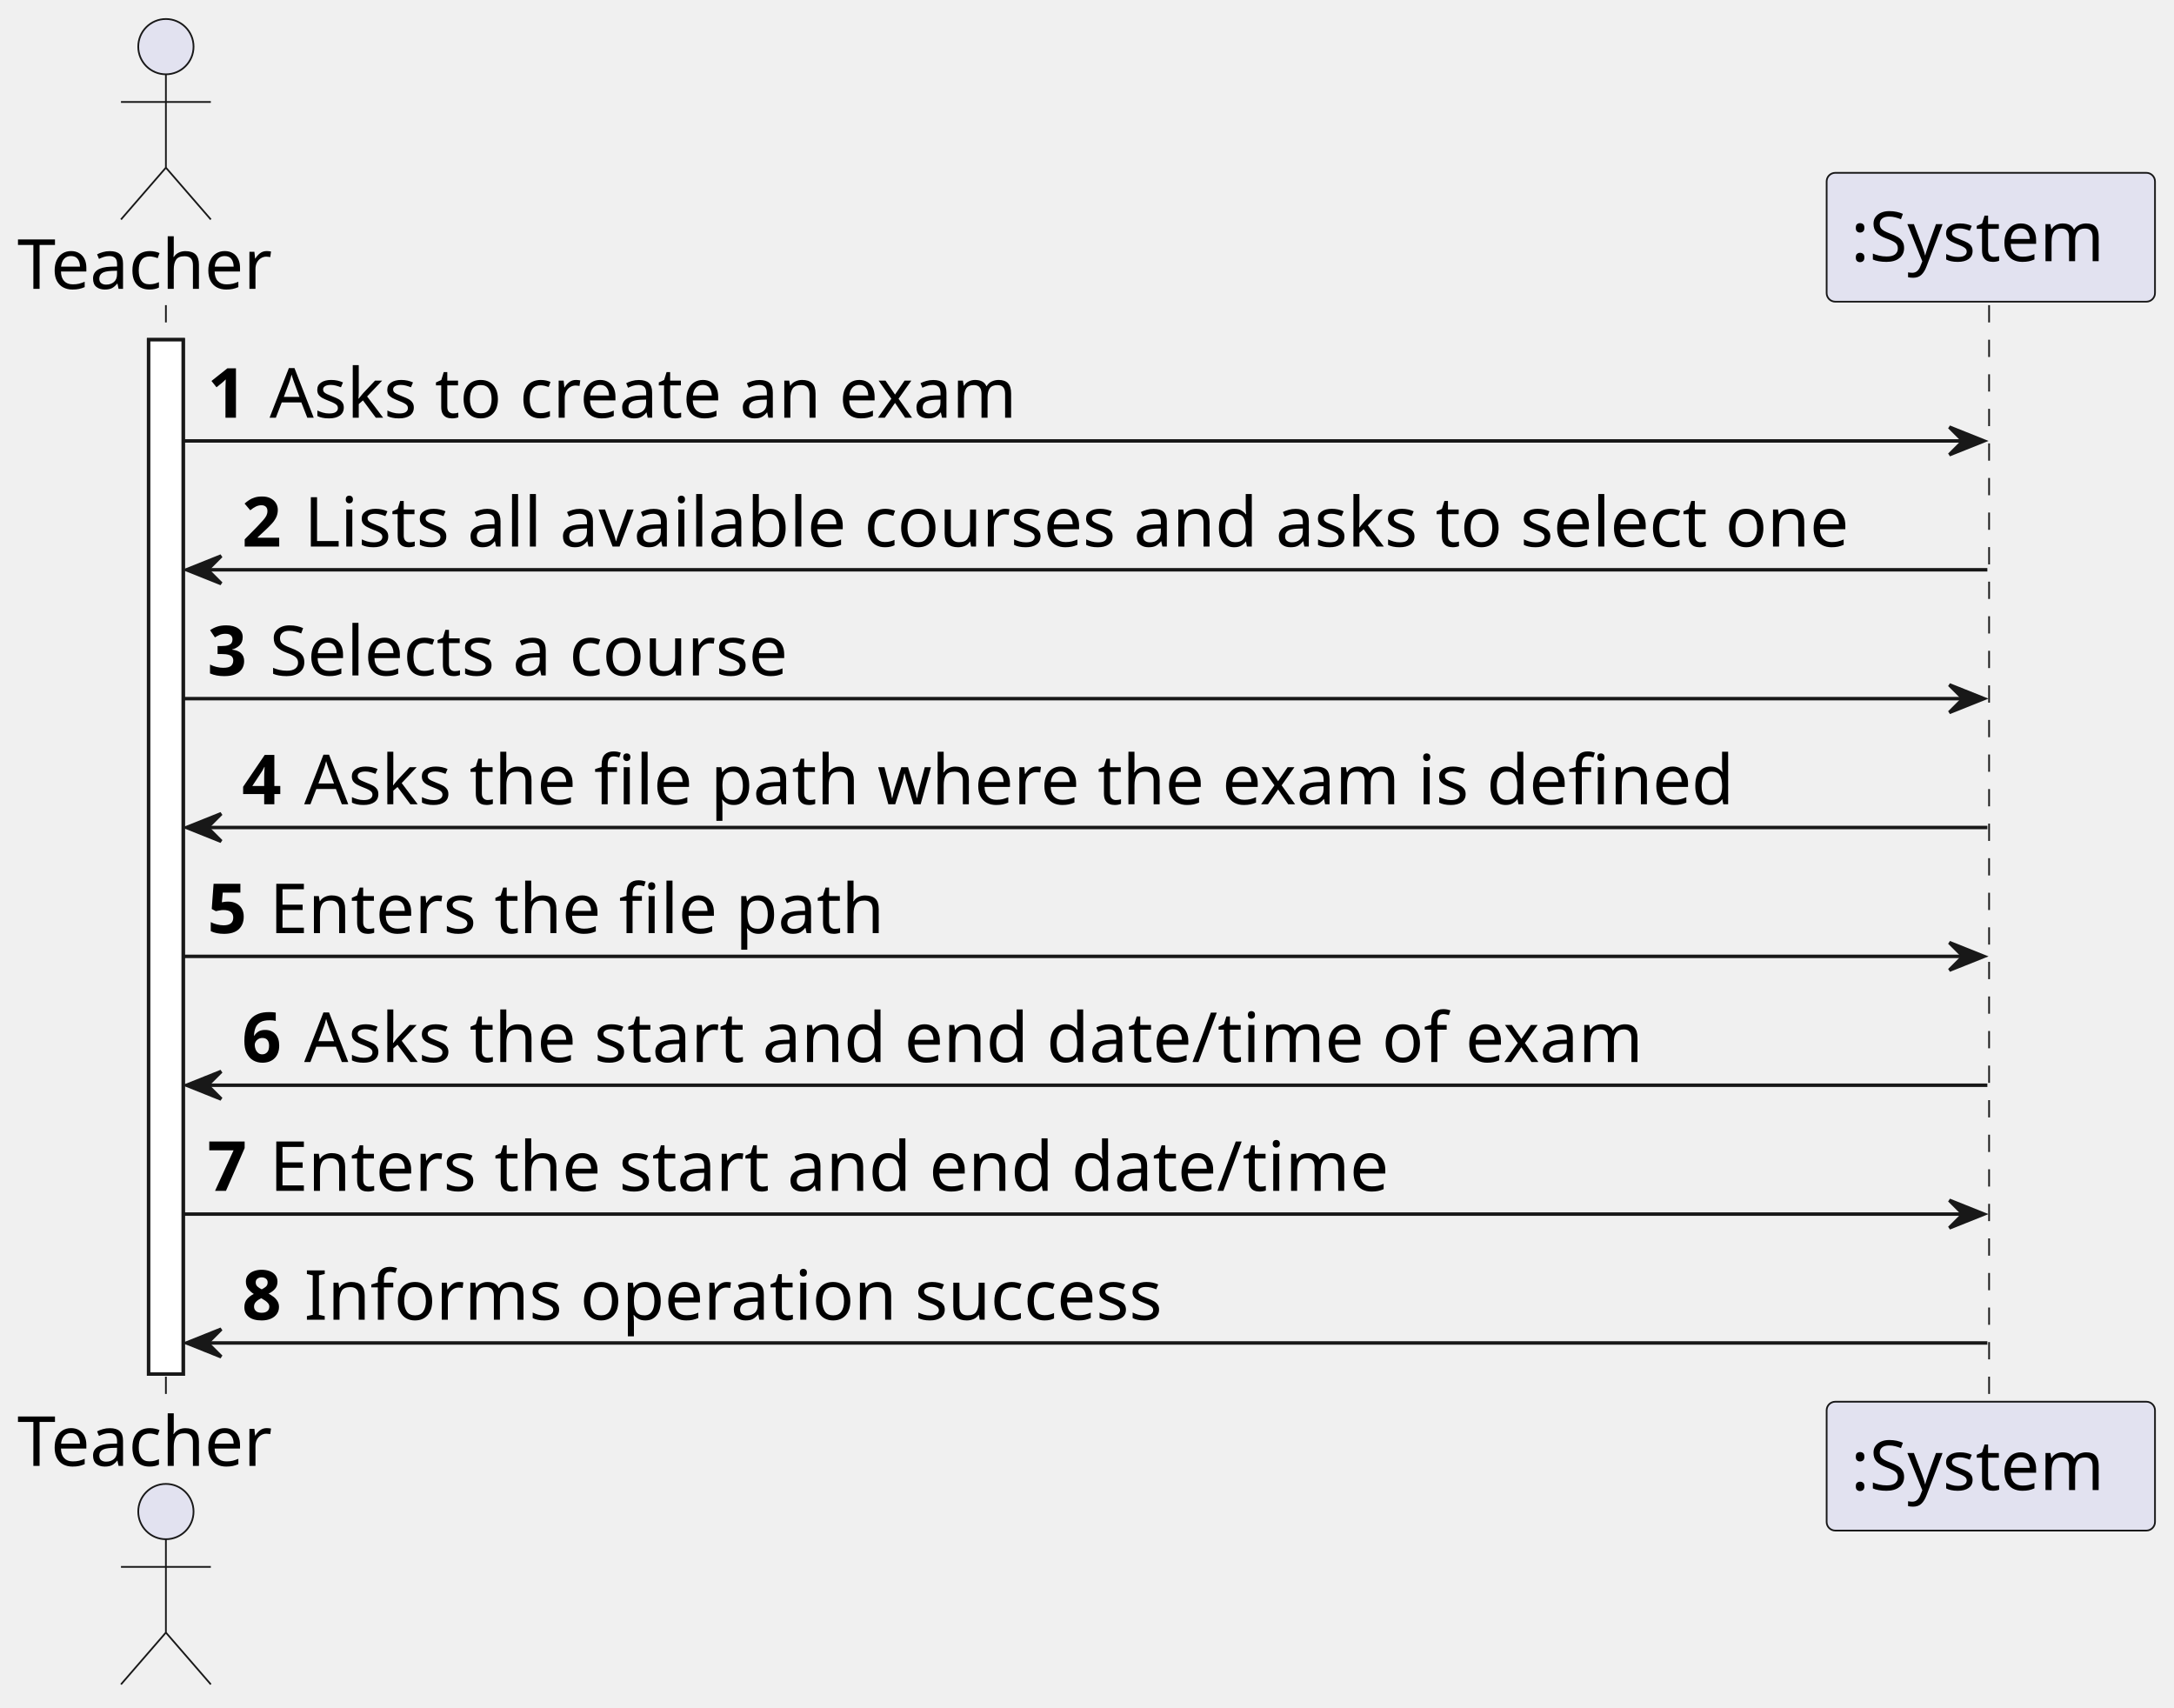
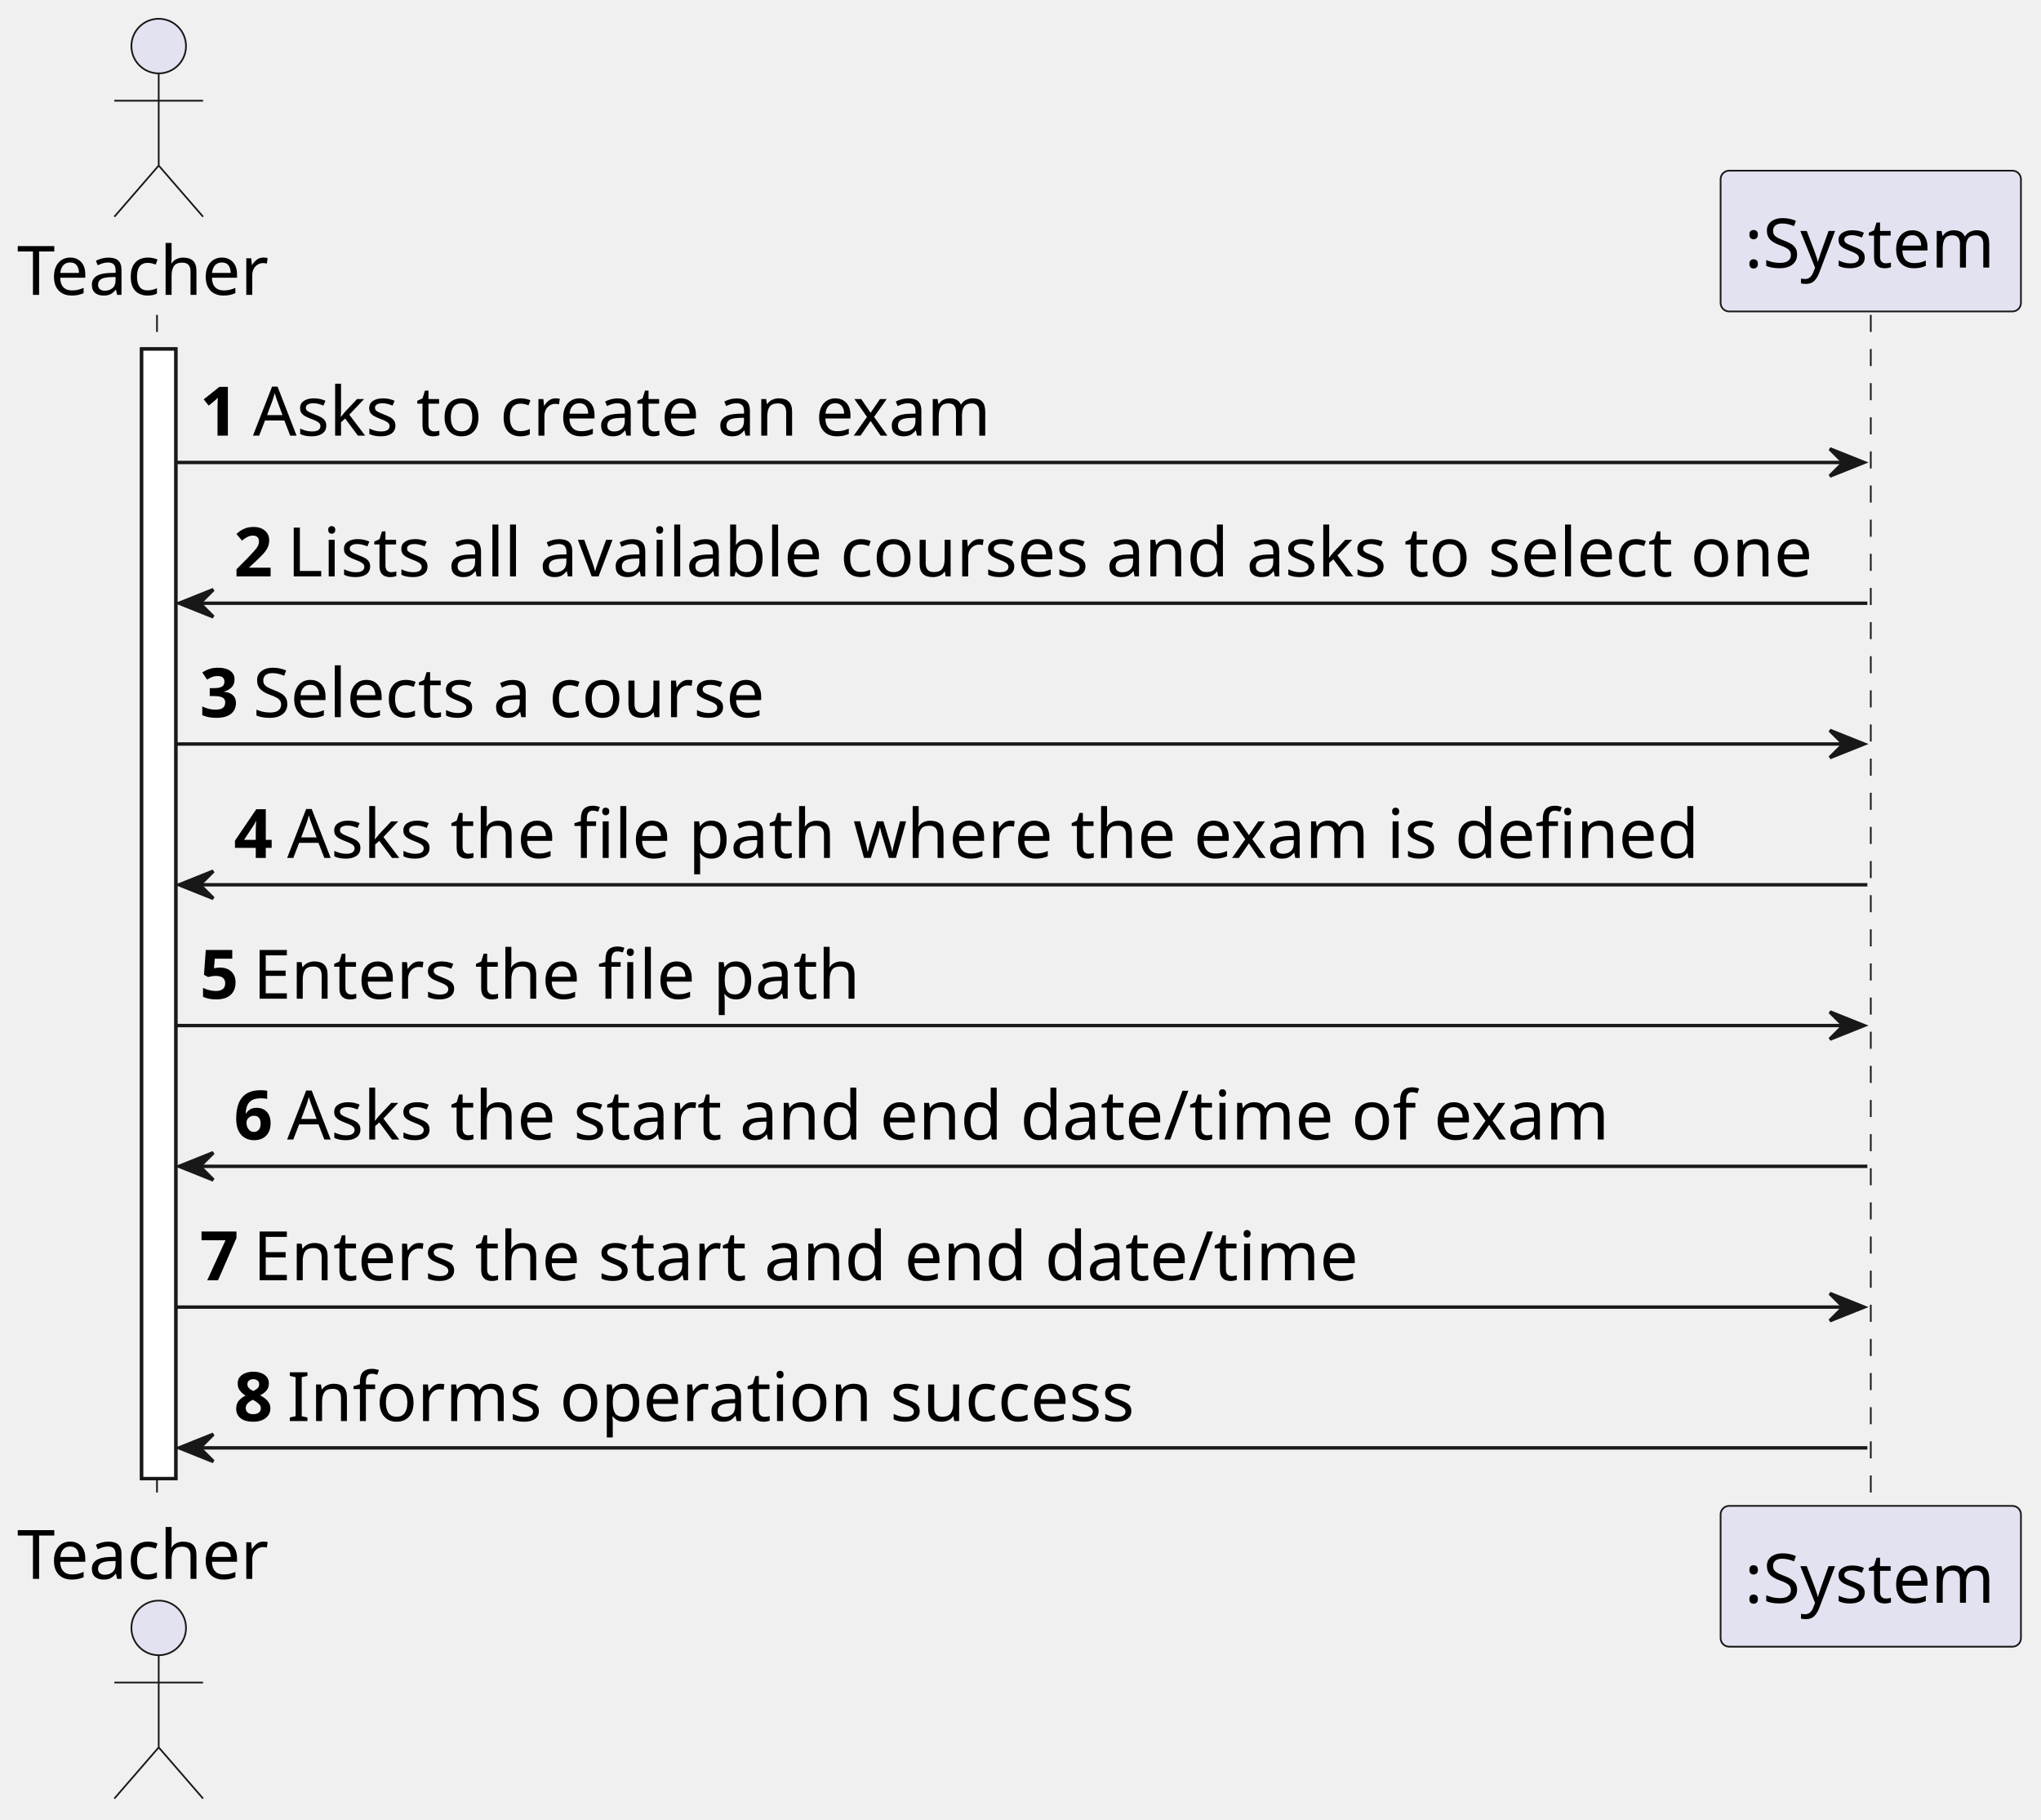
- <svg xmlns="http://www.w3.org/2000/svg" contentStyleType="text/css" height="494px" preserveAspectRatio="none" style="width:629px;height:494px;background:#FFFFFF;" version="1.1" viewBox="0 0 629 494" width="629px" zoomAndPan="magnify">
+ <svg xmlns="http://www.w3.org/2000/svg" contentStyleType="text/css" height="533px" preserveAspectRatio="none" style="width:598px;height:533px;background:#FFFFFF;" version="1.1" viewBox="0 0 598 533" width="598px" zoomAndPan="magnify">
  <defs />
  <g>
-     <rect fill="#FFFFFF" height="299.25" style="stroke:#181818;stroke-width:1.0;" width="10" x="43" y="98.281" />
-     <line style="stroke:#181818;stroke-width:0.5;stroke-dasharray:5.0,5.0;" x1="48" x2="48" y1="88.281" y2="406.531" />
-     <line style="stroke:#181818;stroke-width:0.5;stroke-dasharray:5.0,5.0;" x1="575.5" x2="575.5" y1="88.281" y2="406.531" />
-     <text fill="#000000" font-family="sans-serif" font-size="20" lengthAdjust="spacing" textLength="80" x="5" y="83.564">Teacher</text>
-     <ellipse cx="48" cy="13.5" fill="#E2E2F0" rx="8" ry="8" style="stroke:#181818;stroke-width:0.5;" />
-     <path d="M48,21.5 L48,48.5 M35,29.5 L61,29.5 M48,48.5 L35,63.5 M48,48.5 L61,63.5 " fill="none" style="stroke:#181818;stroke-width:0.5;" />
-     <text fill="#000000" font-family="sans-serif" font-size="20" lengthAdjust="spacing" textLength="80" x="5" y="424.096">Teacher</text>
-     <ellipse cx="48" cy="437.312" fill="#E2E2F0" rx="8" ry="8" style="stroke:#181818;stroke-width:0.5;" />
-     <path d="M48,445.312 L48,472.312 M35,453.312 L61,453.312 M48,472.312 L35,487.312 M48,472.312 L61,487.312 " fill="none" style="stroke:#181818;stroke-width:0.5;" />
-     <rect fill="#E2E2F0" height="37.281" rx="2.5" ry="2.5" style="stroke:#181818;stroke-width:0.5;" width="95" x="528.5" y="50" />
-     <text fill="#000000" font-family="sans-serif" font-size="20" lengthAdjust="spacing" textLength="81" x="535.5" y="75.564">:System</text>
-     <rect fill="#E2E2F0" height="37.281" rx="2.5" ry="2.5" style="stroke:#181818;stroke-width:0.5;" width="95" x="528.5" y="405.531" />
-     <text fill="#000000" font-family="sans-serif" font-size="20" lengthAdjust="spacing" textLength="81" x="535.5" y="431.096">:System</text>
-     <rect fill="#FFFFFF" height="299.25" style="stroke:#181818;stroke-width:1.0;" width="10" x="43" y="98.281" />
-     <polygon fill="#181818" points="564,123.562,574,127.562,564,131.562,568,127.562" style="stroke:#181818;stroke-width:1.0;" />
-     <line style="stroke:#181818;stroke-width:1.0;" x1="53" x2="570" y1="127.562" y2="127.562" />
-     <text fill="#000000" font-family="sans-serif" font-size="20" font-weight="bold" lengthAdjust="spacing" textLength="14" x="60" y="120.846">1</text>
-     <text fill="#000000" font-family="sans-serif" font-size="20" lengthAdjust="spacing" textLength="233" x="78" y="120.846">Asks to create an exam</text>
-     <polygon fill="#181818" points="64,160.844,54,164.844,64,168.844,60,164.844" style="stroke:#181818;stroke-width:1.0;" />
-     <line style="stroke:#181818;stroke-width:1.0;" x1="58" x2="575" y1="164.844" y2="164.844" />
-     <text fill="#000000" font-family="sans-serif" font-size="20" font-weight="bold" lengthAdjust="spacing" textLength="14" x="70" y="158.127">2</text>
-     <text fill="#000000" font-family="sans-serif" font-size="20" lengthAdjust="spacing" textLength="481" x="88" y="158.127">Lists all available courses and asks to select one</text>
-     <polygon fill="#181818" points="564,198.125,574,202.125,564,206.125,568,202.125" style="stroke:#181818;stroke-width:1.0;" />
-     <line style="stroke:#181818;stroke-width:1.0;" x1="53" x2="570" y1="202.125" y2="202.125" />
-     <text fill="#000000" font-family="sans-serif" font-size="20" font-weight="bold" lengthAdjust="spacing" textLength="14" x="60" y="195.408">3</text>
-     <text fill="#000000" font-family="sans-serif" font-size="20" lengthAdjust="spacing" textLength="162" x="78" y="195.408">Selects a course</text>
-     <polygon fill="#181818" points="64,235.406,54,239.406,64,243.406,60,239.406" style="stroke:#181818;stroke-width:1.0;" />
-     <line style="stroke:#181818;stroke-width:1.0;" x1="58" x2="575" y1="239.406" y2="239.406" />
-     <text fill="#000000" font-family="sans-serif" font-size="20" font-weight="bold" lengthAdjust="spacing" textLength="14" x="70" y="232.69">4</text>
-     <text fill="#000000" font-family="sans-serif" font-size="20" lengthAdjust="spacing" textLength="446" x="88" y="232.69">Asks the file path where the exam is defined</text>
-     <polygon fill="#181818" points="564,272.688,574,276.688,564,280.688,568,276.688" style="stroke:#181818;stroke-width:1.0;" />
-     <line style="stroke:#181818;stroke-width:1.0;" x1="53" x2="570" y1="276.688" y2="276.688" />
-     <text fill="#000000" font-family="sans-serif" font-size="20" font-weight="bold" lengthAdjust="spacing" textLength="14" x="60" y="269.971">5</text>
-     <text fill="#000000" font-family="sans-serif" font-size="20" lengthAdjust="spacing" textLength="192" x="78" y="269.971">Enters the file path</text>
-     <polygon fill="#181818" points="64,309.969,54,313.969,64,317.969,60,313.969" style="stroke:#181818;stroke-width:1.0;" />
-     <line style="stroke:#181818;stroke-width:1.0;" x1="58" x2="575" y1="313.969" y2="313.969" />
-     <text fill="#000000" font-family="sans-serif" font-size="20" font-weight="bold" lengthAdjust="spacing" textLength="14" x="70" y="307.252">6</text>
-     <text fill="#000000" font-family="sans-serif" font-size="20" lengthAdjust="spacing" textLength="415" x="88" y="307.252">Asks the start and end date/time of exam</text>
-     <polygon fill="#181818" points="564,347.25,574,351.25,564,355.25,568,351.25" style="stroke:#181818;stroke-width:1.0;" />
-     <line style="stroke:#181818;stroke-width:1.0;" x1="53" x2="570" y1="351.25" y2="351.25" />
-     <text fill="#000000" font-family="sans-serif" font-size="20" font-weight="bold" lengthAdjust="spacing" textLength="14" x="60" y="344.533">7</text>
-     <text fill="#000000" font-family="sans-serif" font-size="20" lengthAdjust="spacing" textLength="347" x="78" y="344.533">Enters the start and end date/time</text>
-     <polygon fill="#181818" points="64,384.531,54,388.531,64,392.531,60,388.531" style="stroke:#181818;stroke-width:1.0;" />
-     <line style="stroke:#181818;stroke-width:1.0;" x1="58" x2="575" y1="388.531" y2="388.531" />
-     <text fill="#000000" font-family="sans-serif" font-size="20" font-weight="bold" lengthAdjust="spacing" textLength="14" x="70" y="381.815">8</text>
-     <text fill="#000000" font-family="sans-serif" font-size="20" lengthAdjust="spacing" textLength="261" x="88" y="381.815">Informs operation success</text>
+     <rect fill="#FFFFFF" height="330.92" style="stroke:#181818;stroke-width:1.0;" width="10" x="41.5" y="102.24" />
+     <line style="stroke:#181818;stroke-width:0.5;stroke-dasharray:5.0,5.0;" x1="46" x2="46" y1="92.24" y2="442.16" />
+     <line style="stroke:#181818;stroke-width:0.5;stroke-dasharray:5.0,5.0;" x1="548.125" x2="548.125" y1="92.24" y2="442.16" />
+     <text fill="#000000" font-family="sans-serif" font-size="20" lengthAdjust="spacing" textLength="77" x="5" y="86.38">Teacher</text>
+     <ellipse cx="46.5" cy="13.5" fill="#E2E2F0" rx="8" ry="8" style="stroke:#181818;stroke-width:0.5;" />
+     <path d="M46.5,21.5 L46.5,48.5 M33.5,29.5 L59.5,29.5 M46.5,48.5 L33.5,63.5 M46.5,48.5 L59.5,63.5 " fill="none" style="stroke:#181818;stroke-width:0.5;" />
+     <text fill="#000000" font-family="sans-serif" font-size="20" lengthAdjust="spacing" textLength="77" x="5" y="462.54">Teacher</text>
+     <ellipse cx="46.5" cy="476.9" fill="#E2E2F0" rx="8" ry="8" style="stroke:#181818;stroke-width:0.5;" />
+     <path d="M46.5,484.9 L46.5,511.9 M33.5,492.9 L59.5,492.9 M46.5,511.9 L33.5,526.9 M46.5,511.9 L59.5,526.9 " fill="none" style="stroke:#181818;stroke-width:0.5;" />
+     <rect fill="#E2E2F0" height="41.24" rx="2.5" ry="2.5" style="stroke:#181818;stroke-width:0.5;" width="88" x="504.125" y="50" />
+     <text fill="#000000" font-family="sans-serif" font-size="20" lengthAdjust="spacing" textLength="74" x="511.125" y="78.38">:System</text>
+     <rect fill="#E2E2F0" height="41.24" rx="2.5" ry="2.5" style="stroke:#181818;stroke-width:0.5;" width="88" x="504.125" y="441.16" />
+     <text fill="#000000" font-family="sans-serif" font-size="20" lengthAdjust="spacing" textLength="74" x="511.125" y="469.54">:System</text>
+     <rect fill="#FFFFFF" height="330.92" style="stroke:#181818;stroke-width:1.0;" width="10" x="41.5" y="102.24" />
+     <polygon fill="#181818" points="536.125,131.48,546.125,135.48,536.125,139.48,540.125,135.48" style="stroke:#181818;stroke-width:1.0;" />
+     <line style="stroke:#181818;stroke-width:1.0;" x1="51.5" x2="542.125" y1="135.48" y2="135.48" />
+     <text fill="#000000" font-family="sans-serif" font-size="20" font-weight="bold" lengthAdjust="spacing" textLength="11.625" x="58.5" y="127.62">1</text>
+     <text fill="#000000" font-family="sans-serif" font-size="20" lengthAdjust="spacing" textLength="219" x="74.125" y="127.62">Asks to create an exam</text>
+     <polygon fill="#181818" points="62.5,172.72,52.5,176.72,62.5,180.72,58.5,176.72" style="stroke:#181818;stroke-width:1.0;" />
+     <line style="stroke:#181818;stroke-width:1.0;" x1="56.5" x2="547.125" y1="176.72" y2="176.72" />
+     <text fill="#000000" font-family="sans-serif" font-size="20" font-weight="bold" lengthAdjust="spacing" textLength="11.625" x="68.5" y="168.86">2</text>
+     <text fill="#000000" font-family="sans-serif" font-size="20" lengthAdjust="spacing" textLength="457" x="84.125" y="168.86">Lists all available courses and asks to select one</text>
+     <polygon fill="#181818" points="536.125,213.96,546.125,217.96,536.125,221.96,540.125,217.96" style="stroke:#181818;stroke-width:1.0;" />
+     <line style="stroke:#181818;stroke-width:1.0;" x1="51.5" x2="542.125" y1="217.96" y2="217.96" />
+     <text fill="#000000" font-family="sans-serif" font-size="20" font-weight="bold" lengthAdjust="spacing" textLength="11.625" x="58.5" y="210.1">3</text>
+     <text fill="#000000" font-family="sans-serif" font-size="20" lengthAdjust="spacing" textLength="151" x="74.125" y="210.1">Selects a course</text>
+     <polygon fill="#181818" points="62.5,255.2,52.5,259.2,62.5,263.2,58.5,259.2" style="stroke:#181818;stroke-width:1.0;" />
+     <line style="stroke:#181818;stroke-width:1.0;" x1="56.5" x2="547.125" y1="259.2" y2="259.2" />
+     <text fill="#000000" font-family="sans-serif" font-size="20" font-weight="bold" lengthAdjust="spacing" textLength="11.625" x="68.5" y="251.34">4</text>
+     <text fill="#000000" font-family="sans-serif" font-size="20" lengthAdjust="spacing" textLength="427" x="84.125" y="251.34">Asks the file path where the exam is defined</text>
+     <polygon fill="#181818" points="536.125,296.44,546.125,300.44,536.125,304.44,540.125,300.44" style="stroke:#181818;stroke-width:1.0;" />
+     <line style="stroke:#181818;stroke-width:1.0;" x1="51.5" x2="542.125" y1="300.44" y2="300.44" />
+     <text fill="#000000" font-family="sans-serif" font-size="20" font-weight="bold" lengthAdjust="spacing" textLength="11.625" x="58.5" y="292.58">5</text>
+     <text fill="#000000" font-family="sans-serif" font-size="20" lengthAdjust="spacing" textLength="185" x="74.125" y="292.58">Enters the file path</text>
+     <polygon fill="#181818" points="62.5,337.68,52.5,341.68,62.5,345.68,58.5,341.68" style="stroke:#181818;stroke-width:1.0;" />
+     <line style="stroke:#181818;stroke-width:1.0;" x1="56.5" x2="547.125" y1="341.68" y2="341.68" />
+     <text fill="#000000" font-family="sans-serif" font-size="20" font-weight="bold" lengthAdjust="spacing" textLength="11.625" x="68.5" y="333.82">6</text>
+     <text fill="#000000" font-family="sans-serif" font-size="20" lengthAdjust="spacing" textLength="397" x="84.125" y="333.82">Asks the start and end date/time of exam</text>
+     <polygon fill="#181818" points="536.125,378.92,546.125,382.92,536.125,386.92,540.125,382.92" style="stroke:#181818;stroke-width:1.0;" />
+     <line style="stroke:#181818;stroke-width:1.0;" x1="51.5" x2="542.125" y1="382.92" y2="382.92" />
+     <text fill="#000000" font-family="sans-serif" font-size="20" font-weight="bold" lengthAdjust="spacing" textLength="11.625" x="58.5" y="375.06">7</text>
+     <text fill="#000000" font-family="sans-serif" font-size="20" lengthAdjust="spacing" textLength="333" x="74.125" y="375.06">Enters the start and end date/time</text>
+     <polygon fill="#181818" points="62.5,420.16,52.5,424.16,62.5,428.16,58.5,424.16" style="stroke:#181818;stroke-width:1.0;" />
+     <line style="stroke:#181818;stroke-width:1.0;" x1="56.5" x2="547.125" y1="424.16" y2="424.16" />
+     <text fill="#000000" font-family="sans-serif" font-size="20" font-weight="bold" lengthAdjust="spacing" textLength="11.625" x="68.5" y="416.3">8</text>
+     <text fill="#000000" font-family="sans-serif" font-size="20" lengthAdjust="spacing" textLength="255" x="84.125" y="416.3">Informs operation success</text>
  </g>
</svg>
